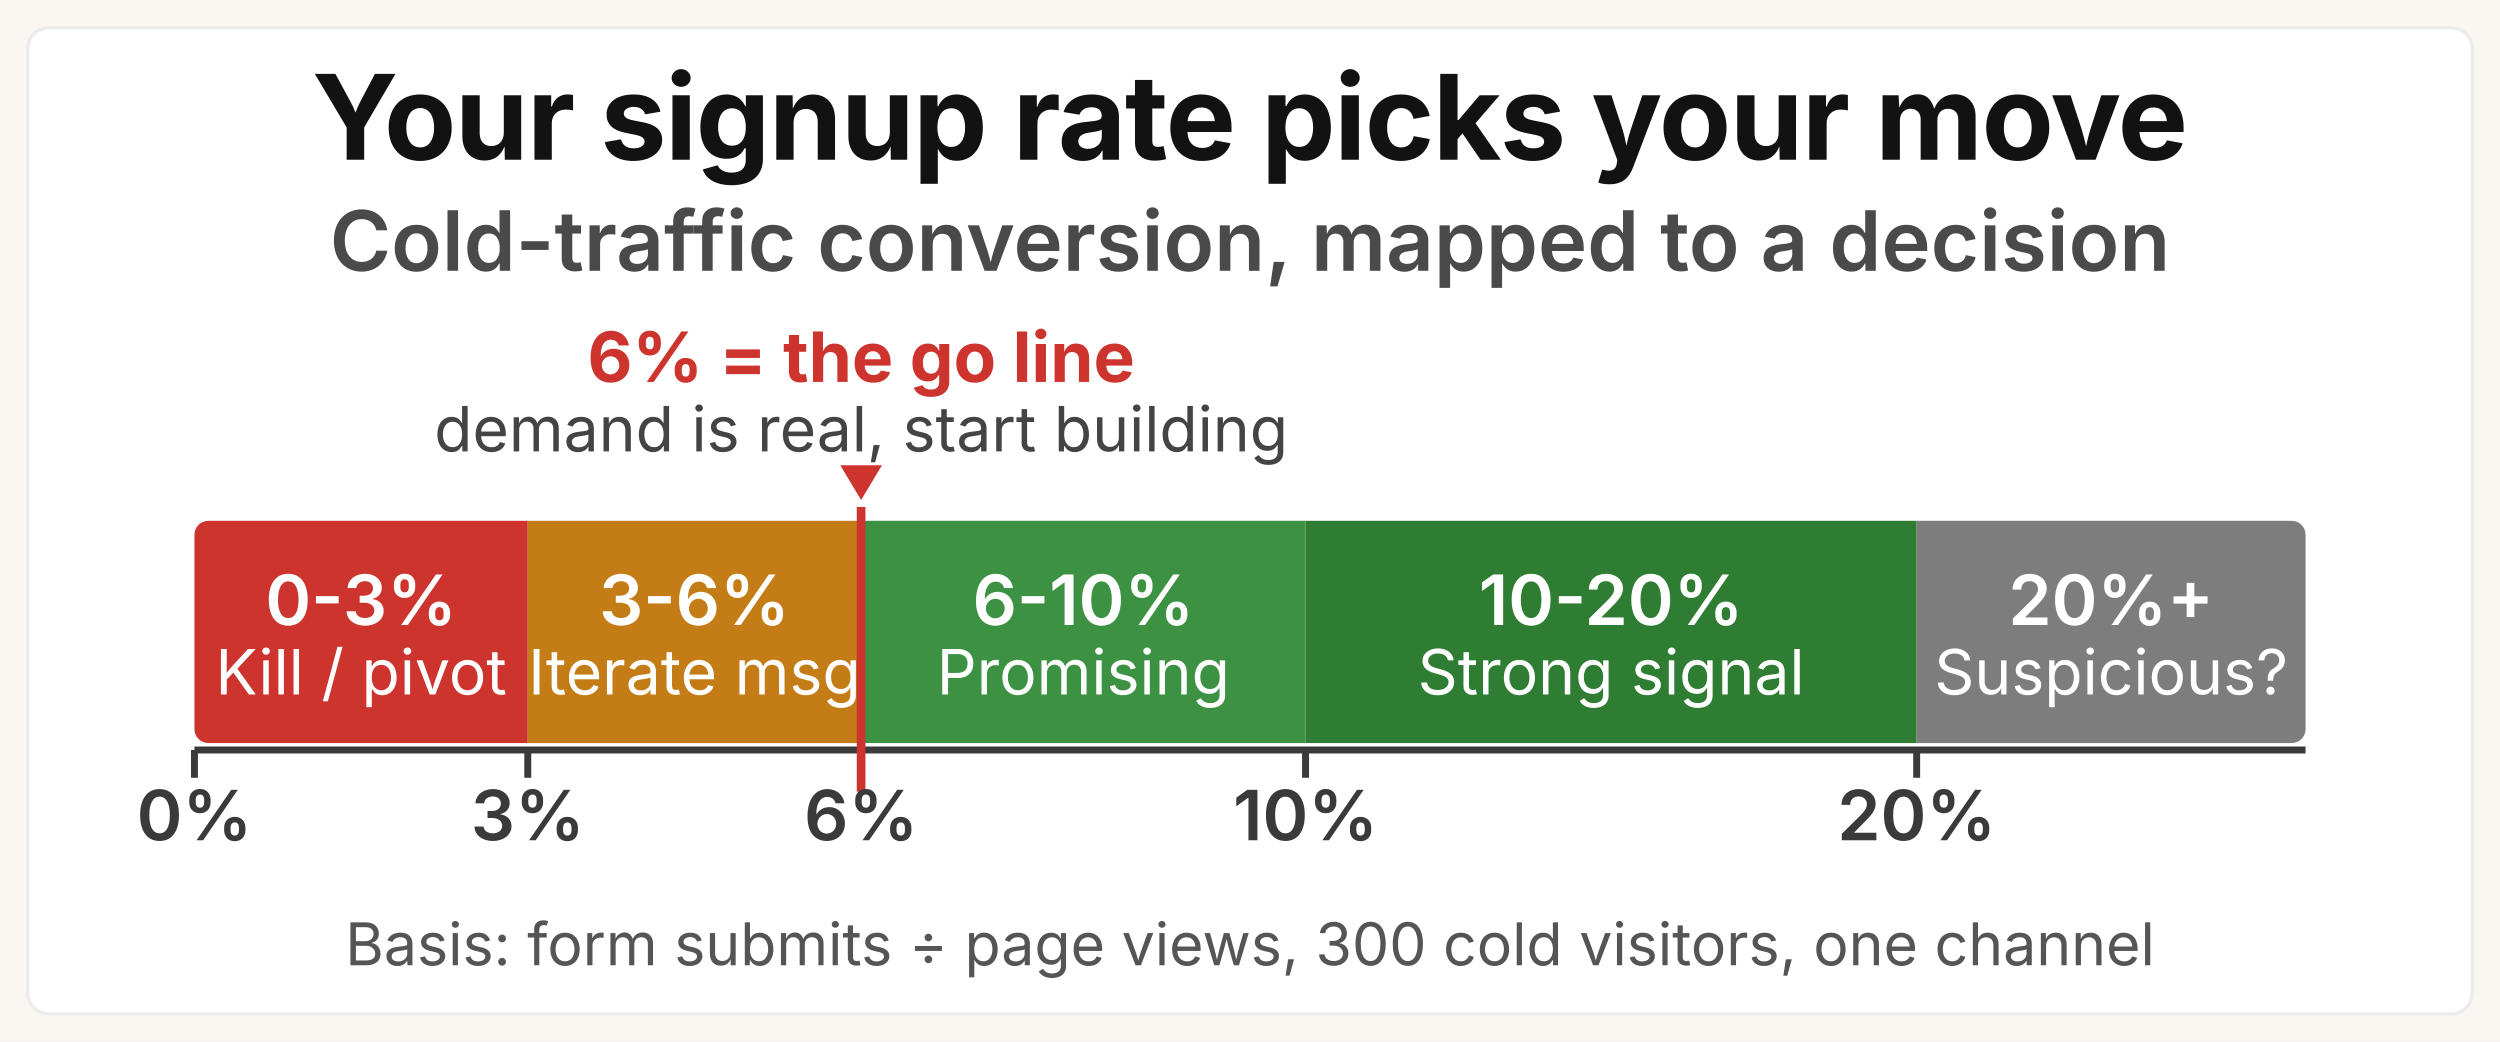
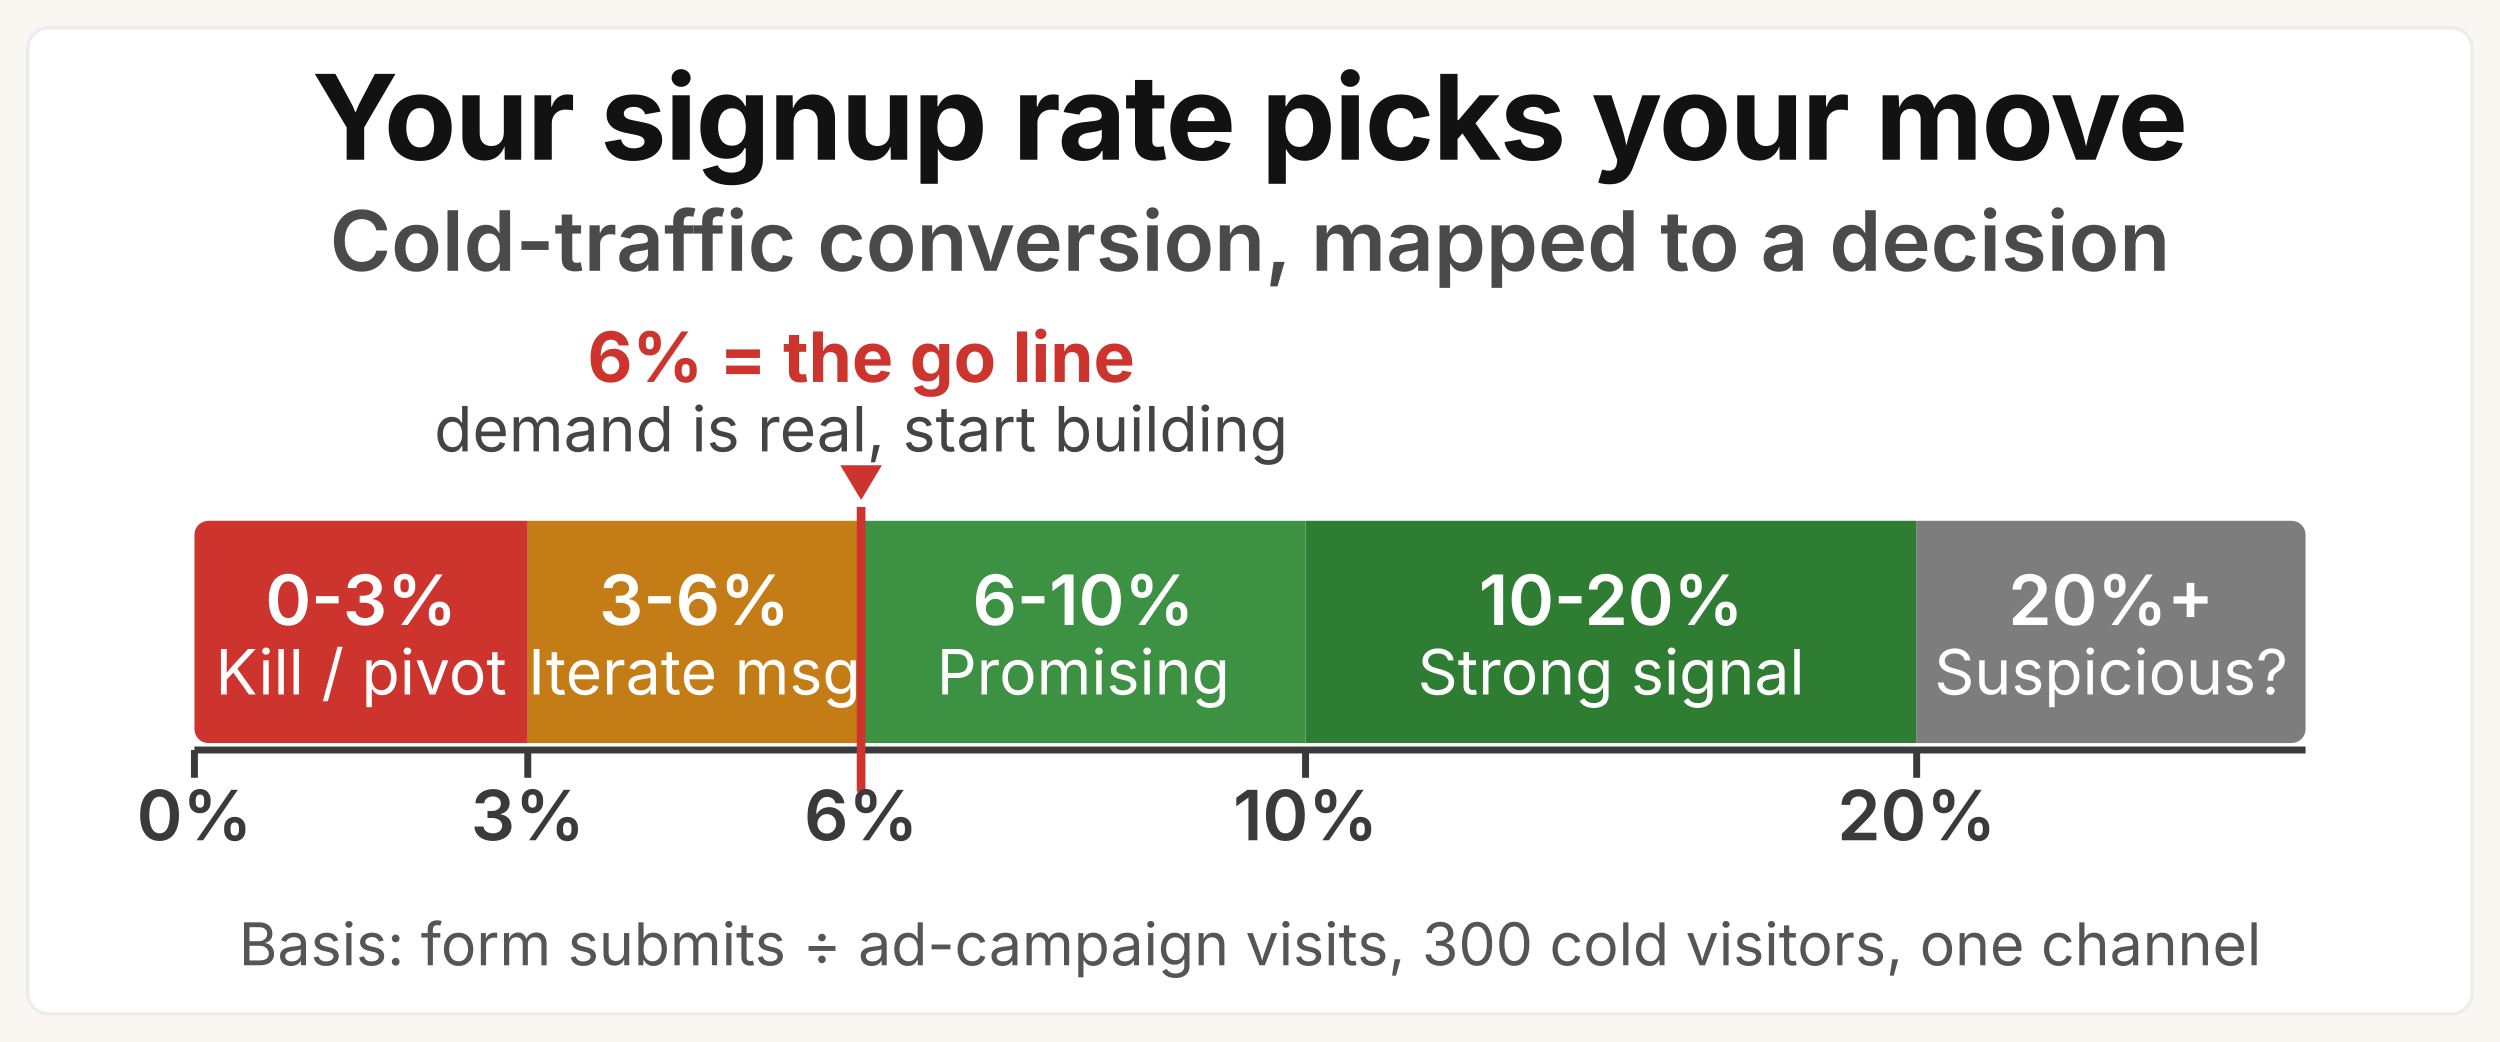
- <svg xmlns="http://www.w3.org/2000/svg" viewBox="0 0 720 300" role="img" aria-labelledby="signal-title signal-desc">
+ <svg xmlns="http://www.w3.org/2000/svg" viewBox="0 0 720 300" role="img" aria-labelledby="o2-title o2-desc">
  <defs>
    <style>
      .gk   { font-family: "Space Grotesk", "Inter", system-ui, sans-serif; }
      .sys  { font-family: system-ui, -apple-system, "Segoe UI", sans-serif; }
      .title { font-size: 34px; font-weight: 700; fill: #121212; letter-spacing: -0.4px; }
      .msg   { font-size: 24px; font-weight: 600; fill: #4a4a4a; }
      .label { font-size: 20px; font-weight: 600; fill: #ffffff; }
      .annot { font-size: 18px; font-weight: 400; fill: #ffffff; }
      .tick  { font-size: 20px; font-weight: 600; fill: #3a3a3a; }
      .basis { font-size: 17px; font-weight: 400; fill: #555555; }
      .ptr   { font-size: 20px; font-weight: 700; fill: #cc342d; }
      .ptrsub{ font-size: 18px; font-weight: 400; fill: #444444; }
    </style>
-     <clipPath id="signal-bar">
+     <clipPath id="o2-bar">
      <rect x="56" y="150" width="608" height="64" rx="4" />
    </clipPath>
  </defs>
  <rect width="720" height="300" fill="#faf7f2" />
  <rect x="8" y="8" width="704" height="284" rx="6" fill="#ffffff" stroke="#ececec" stroke-width="1" />
  <text x="360" y="46" text-anchor="middle" class="gk title">Your signup rate picks your move</text>
  <text x="360" y="78" text-anchor="middle" class="gk msg">Cold-traffic conversion, mapped to a decision</text>
  <g>
    <text x="248" y="110" text-anchor="middle" class="gk ptr">6% = the go line</text>
    <text x="248" y="130" text-anchor="middle" class="sys ptrsub">demand is real, start building</text>
    <path d="M242,134 L254,134 L248,144 Z" fill="#cc342d" />
  </g>
-   <g clip-path="url(#signal-bar)">
+   <g clip-path="url(#o2-bar)">
    <rect x="56" y="150" width="96" height="64" fill="#cc342d" />
    <rect x="152" y="150" width="96" height="64" fill="#c47d16" />
    <rect x="248" y="150" width="128" height="64" fill="#3d9142" />
    <rect x="376" y="150" width="176" height="64" fill="#2e7d32" />
    <rect x="552" y="150" width="112" height="64" fill="#7d7d7d" />
  </g>
  <text x="104" y="180" text-anchor="middle" class="gk label">0-3%</text>
  <text x="104" y="200" text-anchor="middle" class="sys annot">Kill / pivot</text>
  <text x="200" y="180" text-anchor="middle" class="gk label">3-6%</text>
  <text x="200" y="200" text-anchor="middle" class="sys annot">Iterate msg</text>
  <text x="312" y="180" text-anchor="middle" class="gk label">6-10%</text>
  <text x="312" y="200" text-anchor="middle" class="sys annot">Promising</text>
  <text x="464" y="180" text-anchor="middle" class="gk label">10-20%</text>
  <text x="464" y="200" text-anchor="middle" class="sys annot">Strong signal</text>
  <text x="608" y="180" text-anchor="middle" class="gk label">20%+</text>
  <text x="608" y="200" text-anchor="middle" class="sys annot">Suspicious?</text>
  <line x1="56" y1="216" x2="664" y2="216" stroke="#3a3a3a" stroke-width="2" />
  <g stroke="#3a3a3a" stroke-width="2">
    <line x1="56" y1="216" x2="56" y2="224" />
    <line x1="152" y1="216" x2="152" y2="224" />
    <line x1="376" y1="216" x2="376" y2="224" />
    <line x1="552" y1="216" x2="552" y2="224" />
  </g>
  <text x="56" y="242" text-anchor="middle" class="gk tick">0%</text>
  <text x="152" y="242" text-anchor="middle" class="gk tick">3%</text>
  <text x="376" y="242" text-anchor="middle" class="gk tick">10%</text>
  <text x="552" y="242" text-anchor="middle" class="gk tick">20%</text>
  <line x1="248" y1="146" x2="248" y2="228" stroke="#cc342d" stroke-width="2.5" />
  <text x="248" y="242" text-anchor="middle" class="gk tick" fill="#cc342d" font-weight="700">6%</text>
-   <text x="360" y="278" text-anchor="middle" class="sys basis">Basis: form submits ÷ page views, 300 cold visitors, one channel</text>
+   <text x="360" y="278" text-anchor="middle" class="sys basis">Basis: form submits ÷ ad-campaign visits, 300 cold visitors, one channel</text>
</svg>
